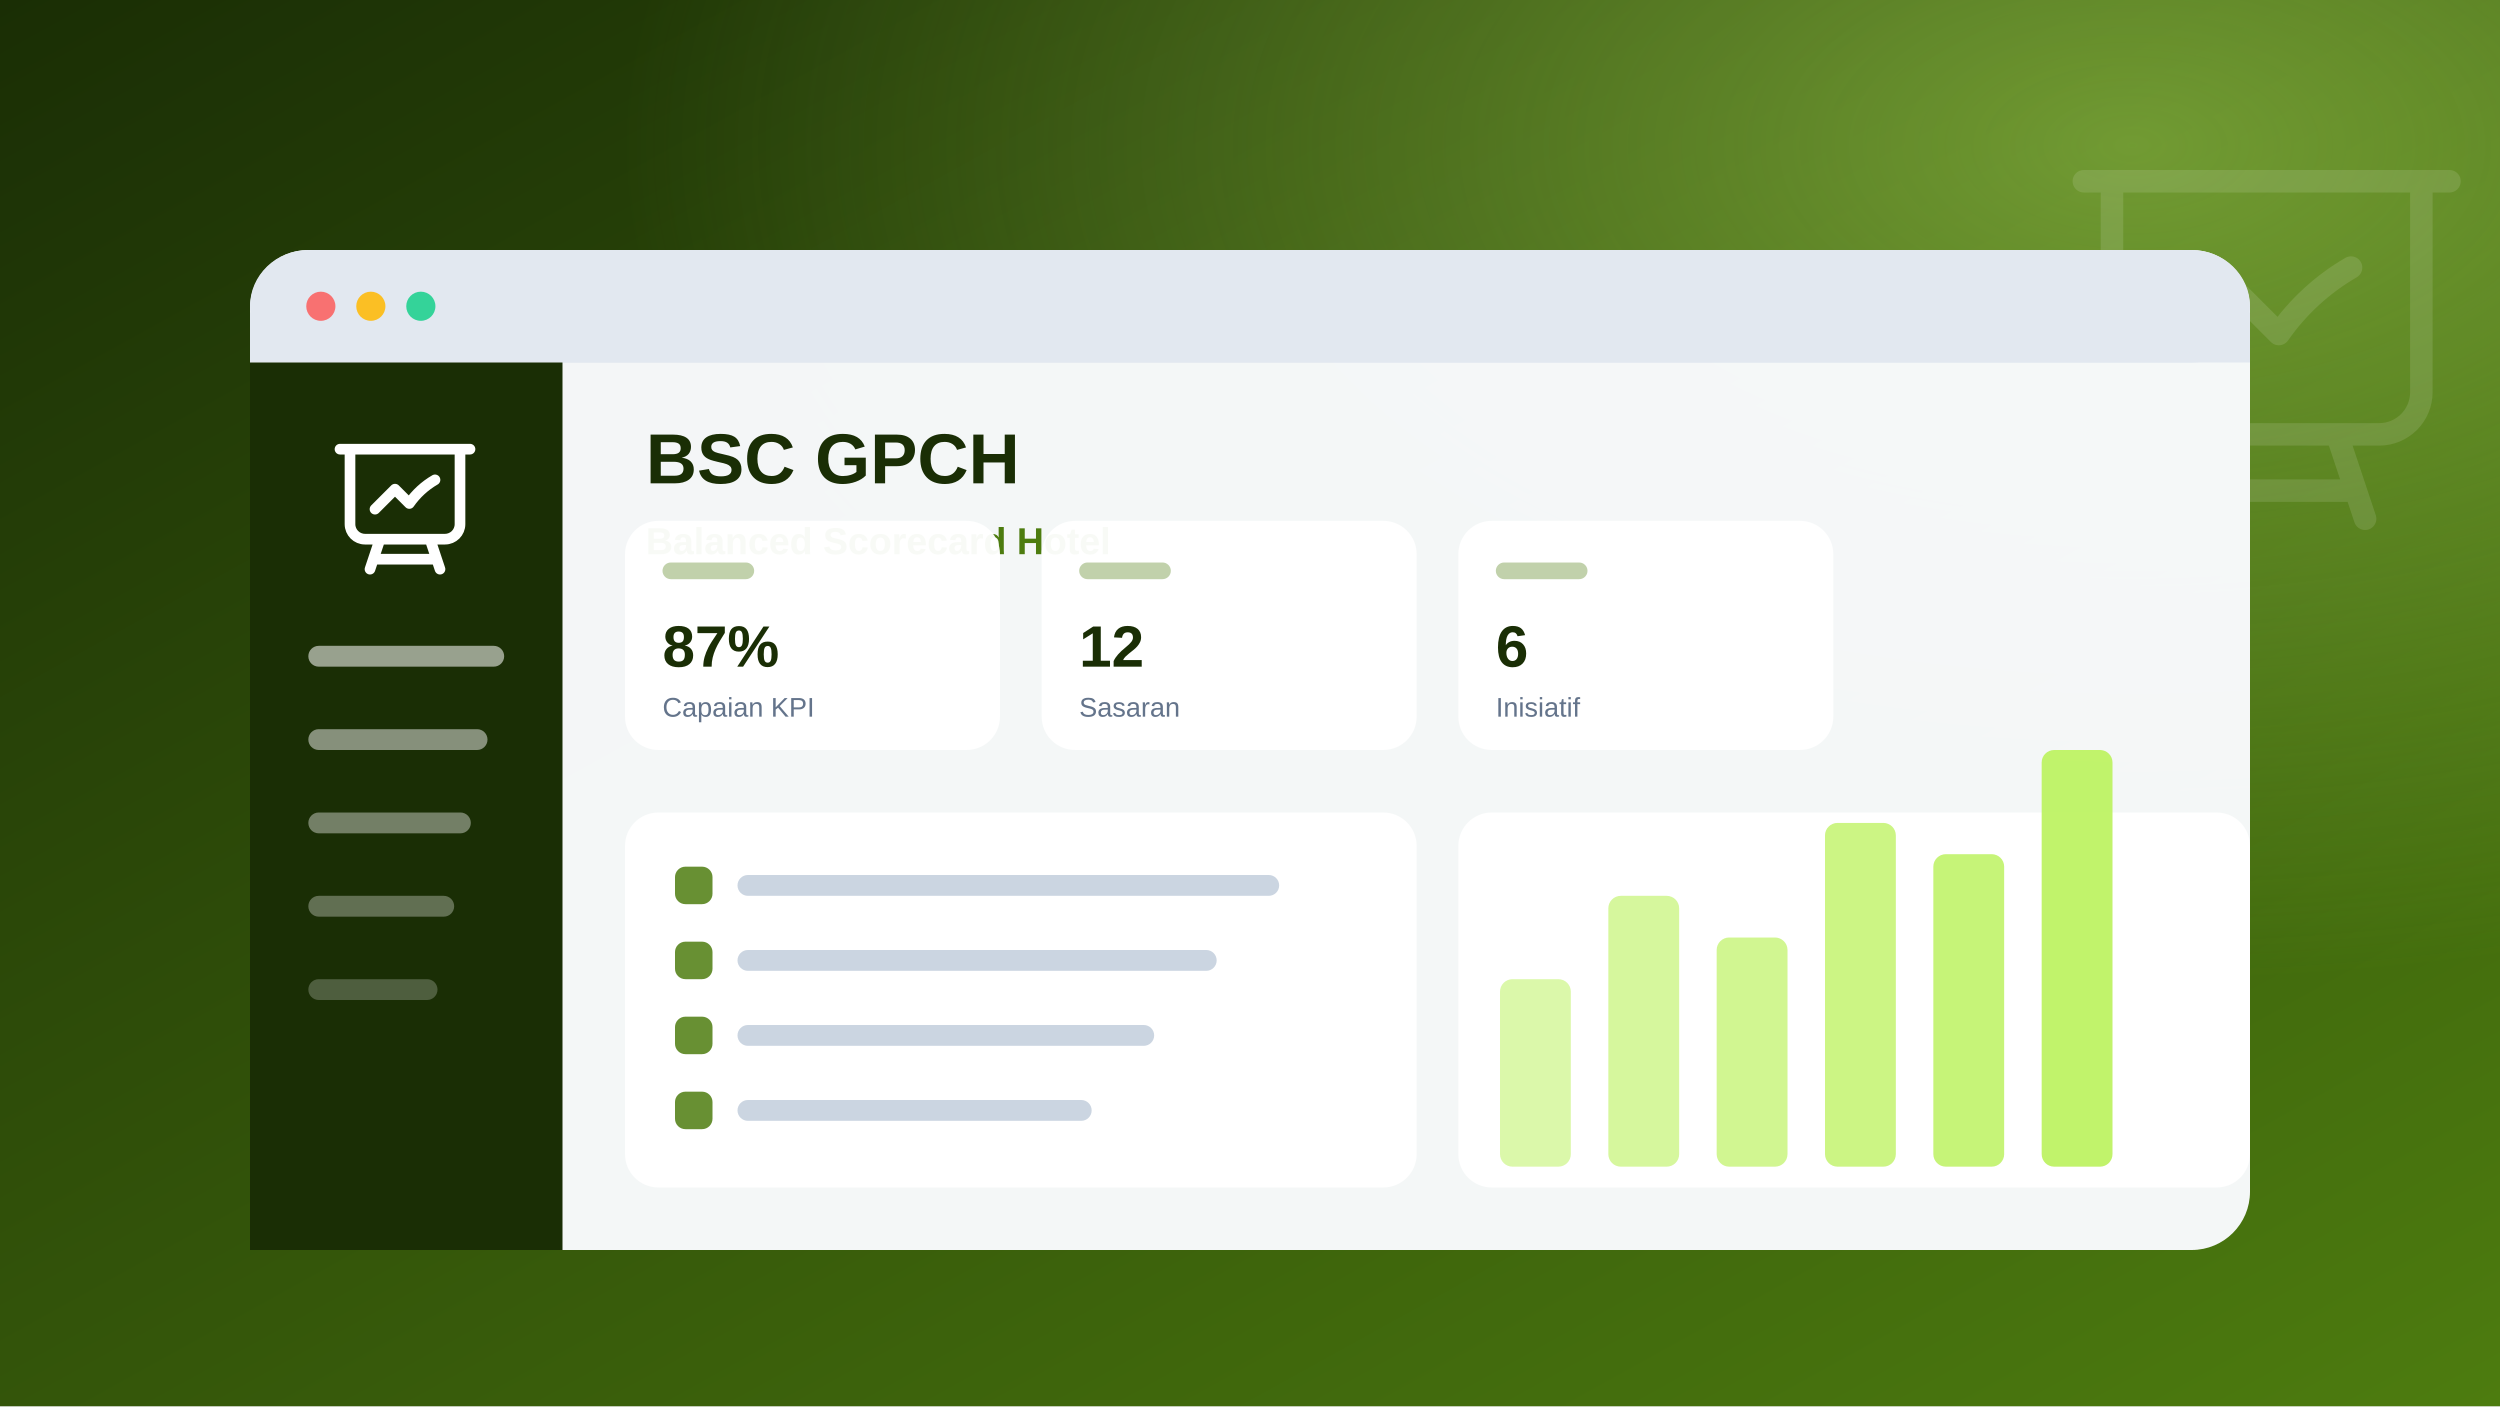
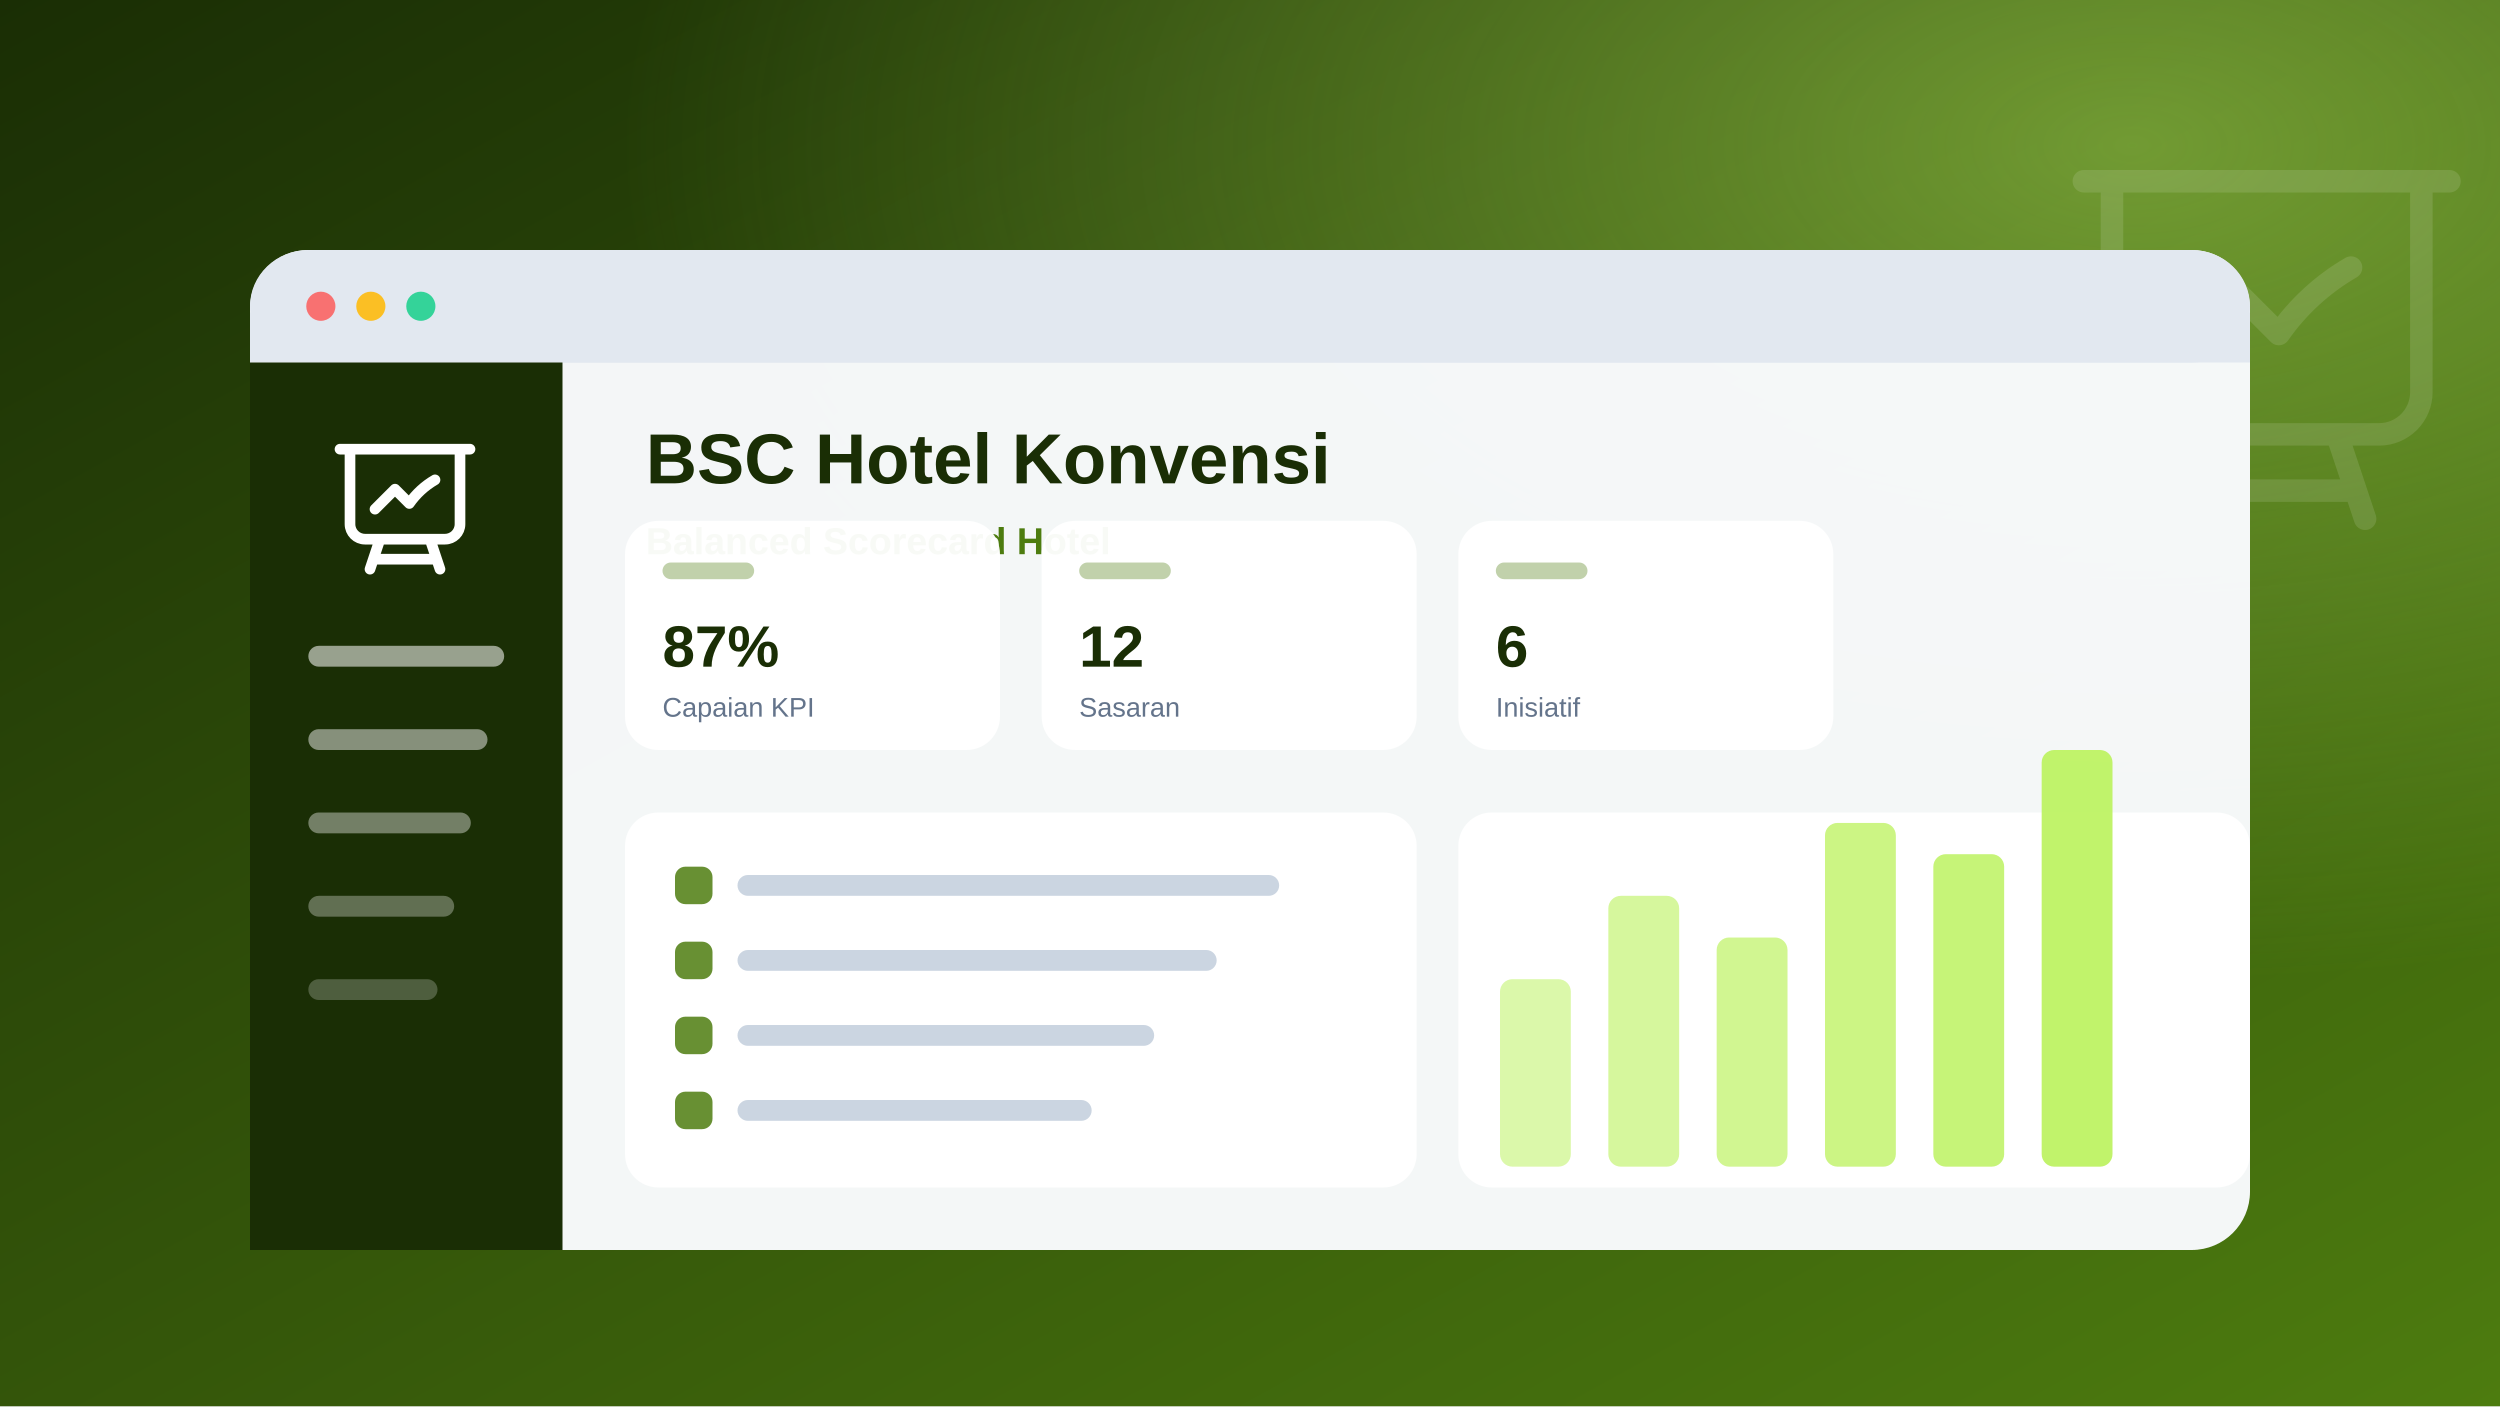
- <svg xmlns="http://www.w3.org/2000/svg" viewBox="0 0 1200 675" role="img" aria-label="BSC GPCH">
+ <svg xmlns="http://www.w3.org/2000/svg" viewBox="0 0 1200 675" role="img" aria-label="BSC Hotel Konvensi">
  <defs>
    <linearGradient id="bg" x1="0" y1="0" x2="1" y2="1">
      <stop offset="0" stop-color="#1a2e05" />
      <stop offset="1" stop-color="#4d7c0f" />
    </linearGradient>
    <radialGradient id="glow" cx=".85" cy=".1" r=".6">
      <stop offset="0" stop-color="#bef264" stop-opacity=".45" />
      <stop offset="1" stop-color="#bef264" stop-opacity="0" />
    </radialGradient>
  </defs>
  <rect width="1200" height="675" fill="url(#bg)" />
  <rect width="1200" height="675" fill="url(#glow)" />
  <g transform="translate(980,60) scale(9)" fill="none" stroke="#fff" stroke-opacity=".12" stroke-width="1.2" stroke-linecap="round" stroke-linejoin="round">
    <path stroke-linecap="round" stroke-linejoin="round" d="M3.75 3v11.25A2.25 2.25 0 0 0 6 16.5h2.25M3.75 3h-1.5m1.5 0h16.5m0 0h1.5m-1.5 0v11.25A2.25 2.25 0 0 1 18 16.5h-2.25m-7.5 0h7.5m-7.5 0-1 3m8.5-3 1 3m0 0 .5 1.5m-.5-1.5h-9.5m0 0-.5 1.5m.75-9 3-3 2.148 2.148A12.061 12.061 0 0 1 16.5 7.605" />
  </g>
  <g transform="translate(120,120)">
    <rect width="960" height="480" rx="28" fill="#f8fafc" opacity=".98" />
    <rect width="960" height="54" rx="28" fill="#e2e8f0" />
    <rect y="30" width="960" height="24" fill="#e2e8f0" />
    <circle cx="34" cy="27" r="7" fill="#f87171" />
    <circle cx="58" cy="27" r="7" fill="#fbbf24" />
    <circle cx="82" cy="27" r="7" fill="#34d399" />
    <rect x="0" y="54" width="150" height="426" fill="#1a2e05" />
    <g transform="translate(36,86) scale(3.2)" fill="none" stroke="#fff" stroke-width="1.6" stroke-linecap="round" stroke-linejoin="round">
      <path stroke-linecap="round" stroke-linejoin="round" d="M3.75 3v11.25A2.25 2.25 0 0 0 6 16.5h2.25M3.75 3h-1.5m1.5 0h16.5m0 0h1.5m-1.5 0v11.25A2.25 2.25 0 0 1 18 16.5h-2.25m-7.5 0h7.5m-7.5 0-1 3m8.5-3 1 3m0 0 .5 1.5m-.5-1.5h-9.5m0 0-.5 1.5m.75-9 3-3 2.148 2.148A12.061 12.061 0 0 1 16.5 7.605" />
    </g>
    <rect x="28" y="190" width="94" height="10" rx="5" fill="#fff" opacity="0.55" />
    <rect x="28" y="230" width="86" height="10" rx="5" fill="#fff" opacity="0.47" />
    <rect x="28" y="270" width="78" height="10" rx="5" fill="#fff" opacity="0.39" />
    <rect x="28" y="310" width="70" height="10" rx="5" fill="#fff" opacity="0.31" />
    <rect x="28" y="350" width="62" height="10" rx="5" fill="#fff" opacity="0.23" />
-     <text x="190" y="112" font-family="Plus Jakarta Sans,Arial,sans-serif" font-size="34" font-weight="800" fill="#1a2e05">BSC GPCH</text>
+     <text x="190" y="112" font-family="Plus Jakarta Sans,Arial,sans-serif" font-size="34" font-weight="800" fill="#1a2e05">BSC Hotel Konvensi</text>
    <text x="190" y="146" font-family="Plus Jakarta Sans,Arial,sans-serif" font-size="18" font-weight="600" fill="#4d7c0f">Balanced Scorecard Hotel</text>
  </g>
  <g transform="translate(300,250)">
    <rect width="180" height="110" rx="16" fill="#fff" opacity=".96" />
    <rect x="18" y="20" width="44" height="8" rx="4" fill="#4d7c0f" opacity=".35" />
    <text x="18" y="70" font-family="Plus Jakarta Sans,Arial,sans-serif" font-size="28" font-weight="800" fill="#1a2e05">87%</text>
    <text x="18" y="94" font-family="Plus Jakarta Sans,Arial,sans-serif" font-size="13" fill="#64748b">Capaian KPI</text>
  </g>
  <g transform="translate(500,250)">
    <rect width="180" height="110" rx="16" fill="#fff" opacity=".96" />
    <rect x="18" y="20" width="44" height="8" rx="4" fill="#4d7c0f" opacity=".35" />
    <text x="18" y="70" font-family="Plus Jakarta Sans,Arial,sans-serif" font-size="28" font-weight="800" fill="#1a2e05">12</text>
    <text x="18" y="94" font-family="Plus Jakarta Sans,Arial,sans-serif" font-size="13" fill="#64748b">Sasaran</text>
  </g>
  <g transform="translate(700,250)">
    <rect width="180" height="110" rx="16" fill="#fff" opacity=".96" />
    <rect x="18" y="20" width="44" height="8" rx="4" fill="#4d7c0f" opacity=".35" />
    <text x="18" y="70" font-family="Plus Jakarta Sans,Arial,sans-serif" font-size="28" font-weight="800" fill="#1a2e05">6</text>
    <text x="18" y="94" font-family="Plus Jakarta Sans,Arial,sans-serif" font-size="13" fill="#64748b">Inisiatif</text>
  </g>
  <rect x="300" y="390" width="380" height="180" rx="16" fill="#fff" opacity=".96" />
  <rect x="324" y="416" width="18" height="18" rx="5" fill="#4d7c0f" opacity=".85" />
  <rect x="354" y="420" width="260" height="10" rx="5" fill="#cbd5e1" />
  <rect x="324" y="452" width="18" height="18" rx="5" fill="#4d7c0f" opacity=".85" />
  <rect x="354" y="456" width="230" height="10" rx="5" fill="#cbd5e1" />
  <rect x="324" y="488" width="18" height="18" rx="5" fill="#4d7c0f" opacity=".85" />
  <rect x="354" y="492" width="200" height="10" rx="5" fill="#cbd5e1" />
  <rect x="324" y="524" width="18" height="18" rx="5" fill="#4d7c0f" opacity=".85" />
  <rect x="354" y="528" width="170" height="10" rx="5" fill="#cbd5e1" />
  <rect x="700" y="390" width="380" height="180" rx="16" fill="#fff" opacity=".96" />
  <g transform="translate(0,90)">
    <rect x="720" y="380" width="34" height="90" rx="6" fill="#bef264" opacity="0.55" />
    <rect x="772" y="340" width="34" height="130" rx="6" fill="#bef264" opacity="0.63" />
    <rect x="824" y="360" width="34" height="110" rx="6" fill="#bef264" opacity="0.71" />
    <rect x="876" y="305" width="34" height="165" rx="6" fill="#bef264" opacity="0.79" />
    <rect x="928" y="320" width="34" height="150" rx="6" fill="#bef264" opacity="0.87" />
    <rect x="980" y="270" width="34" height="200" rx="6" fill="#bef264" opacity="0.95" />
  </g>
</svg>
